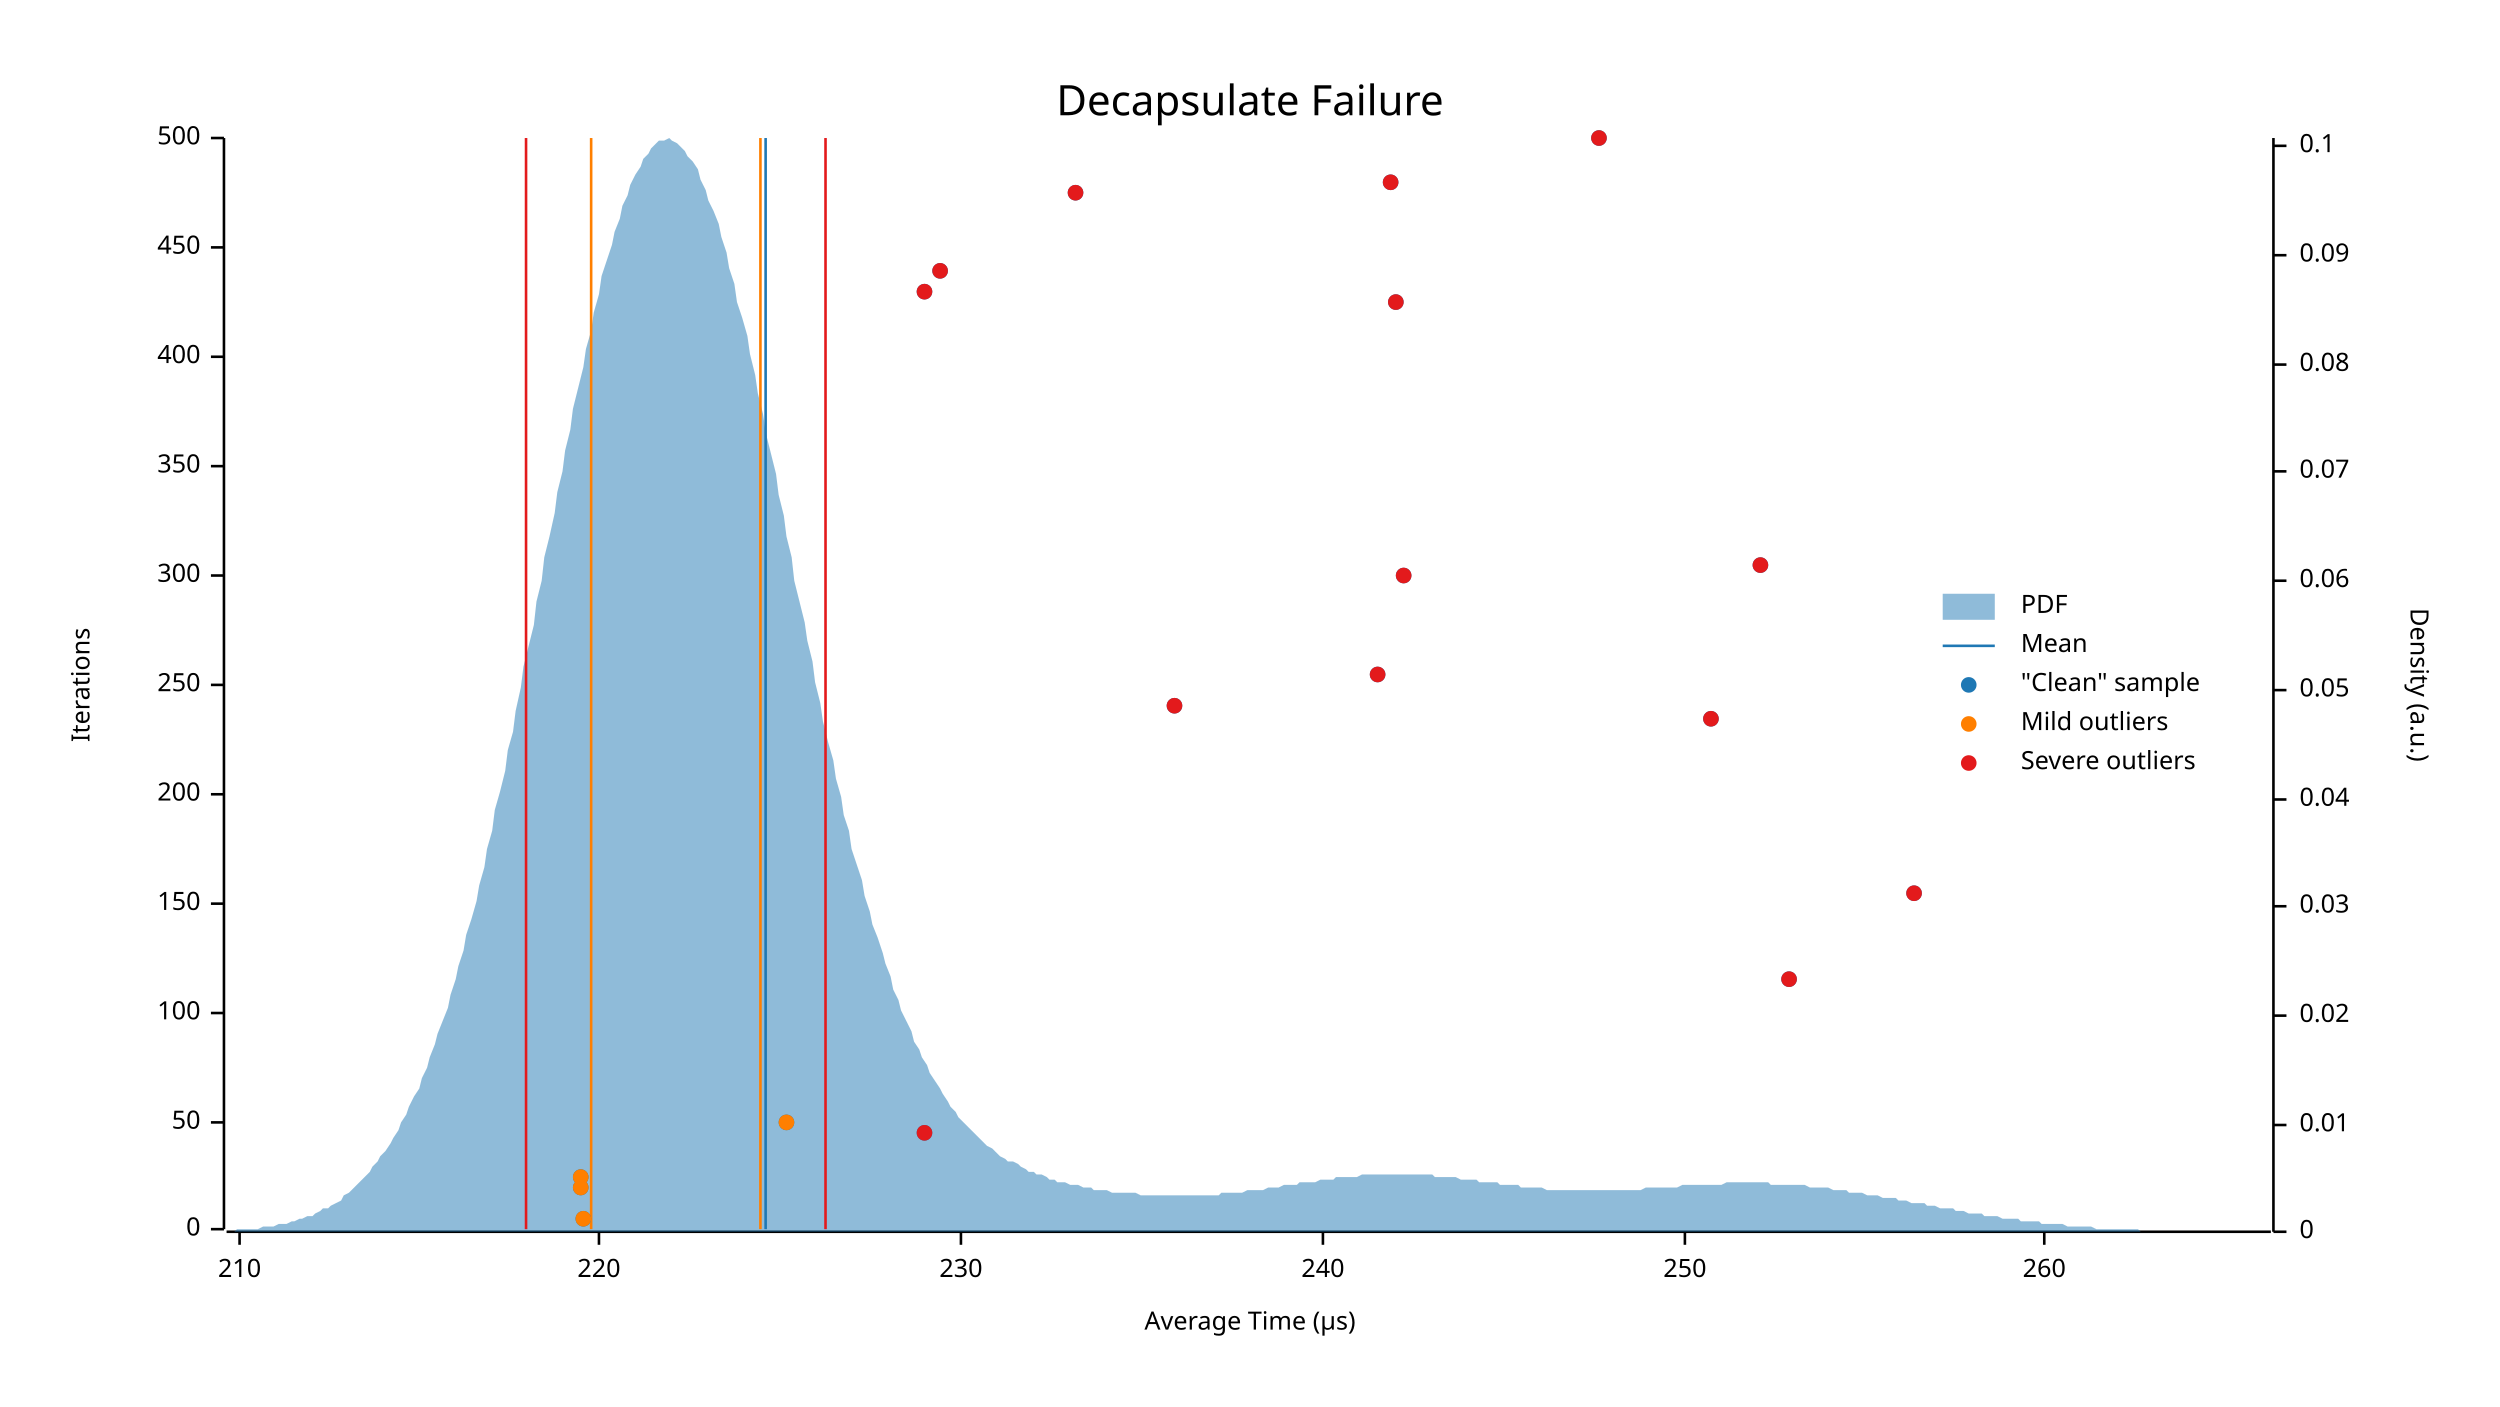
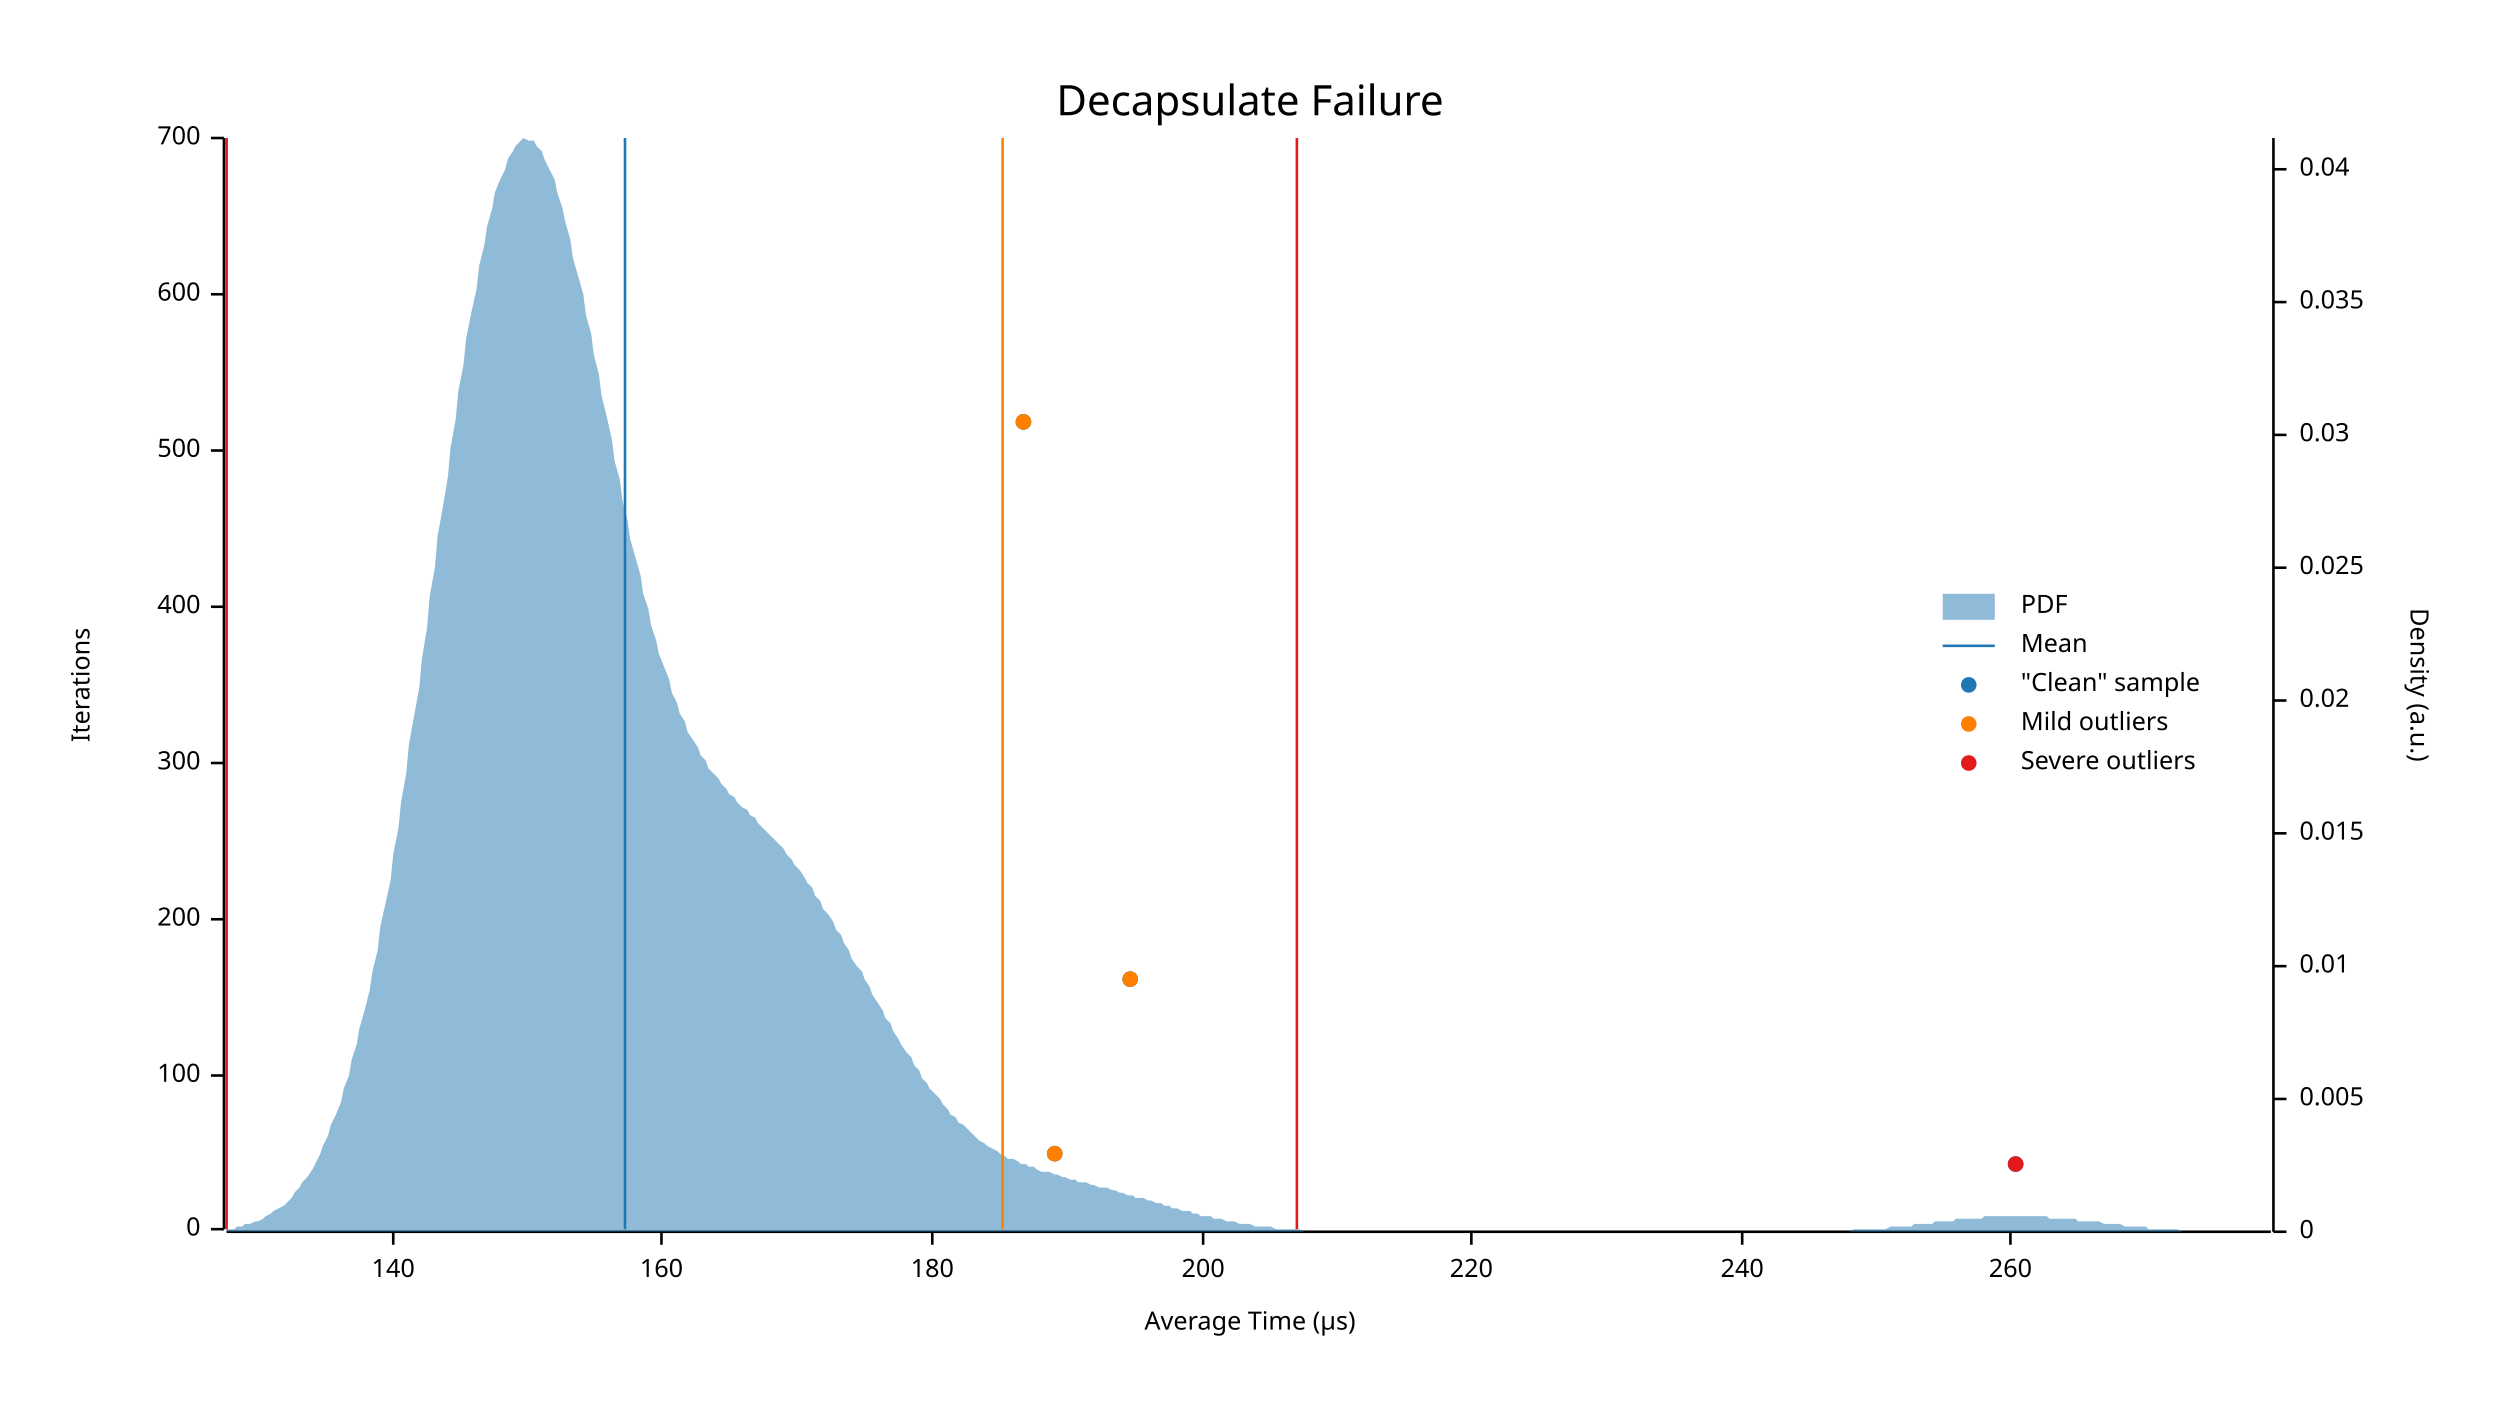
<svg xmlns="http://www.w3.org/2000/svg" width="960" height="540" viewBox="0 0 960 540">
  <text x="480" y="32" dy="0.76em" text-anchor="middle" font-family="sans-serif" font-size="16.129" opacity="1" fill="#000000">
Decapsulate Failure
</text>
  <text x="27" y="263" dy="0.76em" text-anchor="middle" font-family="sans-serif" font-size="9.677" opacity="1" fill="#000000" transform="rotate(270, 27, 263)">
Iterations
</text>
  <text x="480" y="513" dy="-0.5ex" text-anchor="middle" font-family="sans-serif" font-size="9.677" opacity="1" fill="#000000">
Average Time (µs)
</text>
  <polyline fill="none" opacity="1" stroke="#000000" stroke-width="1" points="86,53 86,472 " />
  <text x="77" y="472" dy="0.5ex" text-anchor="end" font-family="sans-serif" font-size="9.677" opacity="1" fill="#000000">
0
</text>
  <polyline fill="none" opacity="1" stroke="#000000" stroke-width="1" points="81,472 86,472 " />
-   <text x="77" y="431" dy="0.5ex" text-anchor="end" font-family="sans-serif" font-size="9.677" opacity="1" fill="#000000">
- 50
- </text>
-   <polyline fill="none" opacity="1" stroke="#000000" stroke-width="1" points="81,431 86,431 " />
-   <text x="77" y="389" dy="0.5ex" text-anchor="end" font-family="sans-serif" font-size="9.677" opacity="1" fill="#000000">
+   <text x="77" y="413" dy="0.5ex" text-anchor="end" font-family="sans-serif" font-size="9.677" opacity="1" fill="#000000">
100
</text>
-   <polyline fill="none" opacity="1" stroke="#000000" stroke-width="1" points="81,389 86,389 " />
-   <text x="77" y="347" dy="0.5ex" text-anchor="end" font-family="sans-serif" font-size="9.677" opacity="1" fill="#000000">
- 150
- </text>
-   <polyline fill="none" opacity="1" stroke="#000000" stroke-width="1" points="81,347 86,347 " />
-   <text x="77" y="305" dy="0.5ex" text-anchor="end" font-family="sans-serif" font-size="9.677" opacity="1" fill="#000000">
+   <polyline fill="none" opacity="1" stroke="#000000" stroke-width="1" points="81,413 86,413 " />
+   <text x="77" y="353" dy="0.5ex" text-anchor="end" font-family="sans-serif" font-size="9.677" opacity="1" fill="#000000">
200
</text>
-   <polyline fill="none" opacity="1" stroke="#000000" stroke-width="1" points="81,305 86,305 " />
-   <text x="77" y="263" dy="0.5ex" text-anchor="end" font-family="sans-serif" font-size="9.677" opacity="1" fill="#000000">
- 250
- </text>
-   <polyline fill="none" opacity="1" stroke="#000000" stroke-width="1" points="81,263 86,263 " />
-   <text x="77" y="221" dy="0.5ex" text-anchor="end" font-family="sans-serif" font-size="9.677" opacity="1" fill="#000000">
+   <polyline fill="none" opacity="1" stroke="#000000" stroke-width="1" points="81,353 86,353 " />
+   <text x="77" y="293" dy="0.5ex" text-anchor="end" font-family="sans-serif" font-size="9.677" opacity="1" fill="#000000">
300
</text>
-   <polyline fill="none" opacity="1" stroke="#000000" stroke-width="1" points="81,221 86,221 " />
-   <text x="77" y="179" dy="0.5ex" text-anchor="end" font-family="sans-serif" font-size="9.677" opacity="1" fill="#000000">
- 350
- </text>
-   <polyline fill="none" opacity="1" stroke="#000000" stroke-width="1" points="81,179 86,179 " />
-   <text x="77" y="137" dy="0.5ex" text-anchor="end" font-family="sans-serif" font-size="9.677" opacity="1" fill="#000000">
+   <polyline fill="none" opacity="1" stroke="#000000" stroke-width="1" points="81,293 86,293 " />
+   <text x="77" y="233" dy="0.5ex" text-anchor="end" font-family="sans-serif" font-size="9.677" opacity="1" fill="#000000">
400
</text>
-   <polyline fill="none" opacity="1" stroke="#000000" stroke-width="1" points="81,137 86,137 " />
-   <text x="77" y="95" dy="0.5ex" text-anchor="end" font-family="sans-serif" font-size="9.677" opacity="1" fill="#000000">
- 450
+   <polyline fill="none" opacity="1" stroke="#000000" stroke-width="1" points="81,233 86,233 " />
+   <text x="77" y="173" dy="0.5ex" text-anchor="end" font-family="sans-serif" font-size="9.677" opacity="1" fill="#000000">
+ 500
</text>
-   <polyline fill="none" opacity="1" stroke="#000000" stroke-width="1" points="81,95 86,95 " />
+   <polyline fill="none" opacity="1" stroke="#000000" stroke-width="1" points="81,173 86,173 " />
+   <text x="77" y="113" dy="0.5ex" text-anchor="end" font-family="sans-serif" font-size="9.677" opacity="1" fill="#000000">
+ 600
+ </text>
+   <polyline fill="none" opacity="1" stroke="#000000" stroke-width="1" points="81,113 86,113 " />
  <text x="77" y="53" dy="0.5ex" text-anchor="end" font-family="sans-serif" font-size="9.677" opacity="1" fill="#000000">
- 500
+ 700
</text>
  <polyline fill="none" opacity="1" stroke="#000000" stroke-width="1" points="81,53 86,53 " />
  <polyline fill="none" opacity="1" stroke="#000000" stroke-width="1" points="87,473 872,473 " />
-   <text x="92" y="483" dy="0.76em" text-anchor="middle" font-family="sans-serif" font-size="9.677" opacity="1" fill="#000000">
- 210
+   <text x="151" y="483" dy="0.76em" text-anchor="middle" font-family="sans-serif" font-size="9.677" opacity="1" fill="#000000">
+ 140
</text>
-   <polyline fill="none" opacity="1" stroke="#000000" stroke-width="1" points="92,473 92,478 " />
-   <text x="230" y="483" dy="0.76em" text-anchor="middle" font-family="sans-serif" font-size="9.677" opacity="1" fill="#000000">
+   <polyline fill="none" opacity="1" stroke="#000000" stroke-width="1" points="151,473 151,478 " />
+   <text x="254" y="483" dy="0.76em" text-anchor="middle" font-family="sans-serif" font-size="9.677" opacity="1" fill="#000000">
+ 160
+ </text>
+   <polyline fill="none" opacity="1" stroke="#000000" stroke-width="1" points="254,473 254,478 " />
+   <text x="358" y="483" dy="0.76em" text-anchor="middle" font-family="sans-serif" font-size="9.677" opacity="1" fill="#000000">
+ 180
+ </text>
+   <polyline fill="none" opacity="1" stroke="#000000" stroke-width="1" points="358,473 358,478 " />
+   <text x="462" y="483" dy="0.76em" text-anchor="middle" font-family="sans-serif" font-size="9.677" opacity="1" fill="#000000">
+ 200
+ </text>
+   <polyline fill="none" opacity="1" stroke="#000000" stroke-width="1" points="462,473 462,478 " />
+   <text x="565" y="483" dy="0.76em" text-anchor="middle" font-family="sans-serif" font-size="9.677" opacity="1" fill="#000000">
220
</text>
-   <polyline fill="none" opacity="1" stroke="#000000" stroke-width="1" points="230,473 230,478 " />
-   <text x="369" y="483" dy="0.76em" text-anchor="middle" font-family="sans-serif" font-size="9.677" opacity="1" fill="#000000">
- 230
- </text>
-   <polyline fill="none" opacity="1" stroke="#000000" stroke-width="1" points="369,473 369,478 " />
-   <text x="508" y="483" dy="0.76em" text-anchor="middle" font-family="sans-serif" font-size="9.677" opacity="1" fill="#000000">
+   <polyline fill="none" opacity="1" stroke="#000000" stroke-width="1" points="565,473 565,478 " />
+   <text x="669" y="483" dy="0.76em" text-anchor="middle" font-family="sans-serif" font-size="9.677" opacity="1" fill="#000000">
240
</text>
-   <polyline fill="none" opacity="1" stroke="#000000" stroke-width="1" points="508,473 508,478 " />
-   <text x="647" y="483" dy="0.76em" text-anchor="middle" font-family="sans-serif" font-size="9.677" opacity="1" fill="#000000">
- 250
- </text>
-   <polyline fill="none" opacity="1" stroke="#000000" stroke-width="1" points="647,473 647,478 " />
-   <text x="785" y="483" dy="0.76em" text-anchor="middle" font-family="sans-serif" font-size="9.677" opacity="1" fill="#000000">
+   <polyline fill="none" opacity="1" stroke="#000000" stroke-width="1" points="669,473 669,478 " />
+   <text x="772" y="483" dy="0.76em" text-anchor="middle" font-family="sans-serif" font-size="9.677" opacity="1" fill="#000000">
260
</text>
-   <polyline fill="none" opacity="1" stroke="#000000" stroke-width="1" points="785,473 785,478 " />
+   <polyline fill="none" opacity="1" stroke="#000000" stroke-width="1" points="772,473 772,478 " />
  <text x="933" y="263" dy="0.76em" text-anchor="middle" font-family="sans-serif" font-size="9.677" opacity="1" fill="#000000" transform="rotate(90, 933, 263)">
Density (a.u.)
</text>
  <polyline fill="none" opacity="1" stroke="#000000" stroke-width="1" points="873,53 873,473 " />
  <text x="883" y="473" dy="0.5ex" text-anchor="start" font-family="sans-serif" font-size="9.677" opacity="1" fill="#000000">
0
</text>
  <polyline fill="none" opacity="1" stroke="#000000" stroke-width="1" points="873,473 878,473 " />
-   <text x="883" y="432" dy="0.5ex" text-anchor="start" font-family="sans-serif" font-size="9.677" opacity="1" fill="#000000">
+   <text x="883" y="422" dy="0.5ex" text-anchor="start" font-family="sans-serif" font-size="9.677" opacity="1" fill="#000000">
+ 0.005
+ </text>
+   <polyline fill="none" opacity="1" stroke="#000000" stroke-width="1" points="873,422 878,422 " />
+   <text x="883" y="371" dy="0.5ex" text-anchor="start" font-family="sans-serif" font-size="9.677" opacity="1" fill="#000000">
0.01
</text>
-   <polyline fill="none" opacity="1" stroke="#000000" stroke-width="1" points="873,432 878,432 " />
-   <text x="883" y="390" dy="0.5ex" text-anchor="start" font-family="sans-serif" font-size="9.677" opacity="1" fill="#000000">
+   <polyline fill="none" opacity="1" stroke="#000000" stroke-width="1" points="873,371 878,371 " />
+   <text x="883" y="320" dy="0.5ex" text-anchor="start" font-family="sans-serif" font-size="9.677" opacity="1" fill="#000000">
+ 0.015
+ </text>
+   <polyline fill="none" opacity="1" stroke="#000000" stroke-width="1" points="873,320 878,320 " />
+   <text x="883" y="269" dy="0.5ex" text-anchor="start" font-family="sans-serif" font-size="9.677" opacity="1" fill="#000000">
0.02
</text>
-   <polyline fill="none" opacity="1" stroke="#000000" stroke-width="1" points="873,390 878,390 " />
-   <text x="883" y="348" dy="0.5ex" text-anchor="start" font-family="sans-serif" font-size="9.677" opacity="1" fill="#000000">
+   <polyline fill="none" opacity="1" stroke="#000000" stroke-width="1" points="873,269 878,269 " />
+   <text x="883" y="218" dy="0.5ex" text-anchor="start" font-family="sans-serif" font-size="9.677" opacity="1" fill="#000000">
+ 0.025
+ </text>
+   <polyline fill="none" opacity="1" stroke="#000000" stroke-width="1" points="873,218 878,218 " />
+   <text x="883" y="167" dy="0.5ex" text-anchor="start" font-family="sans-serif" font-size="9.677" opacity="1" fill="#000000">
0.03
</text>
-   <polyline fill="none" opacity="1" stroke="#000000" stroke-width="1" points="873,348 878,348 " />
-   <text x="883" y="307" dy="0.5ex" text-anchor="start" font-family="sans-serif" font-size="9.677" opacity="1" fill="#000000">
+   <polyline fill="none" opacity="1" stroke="#000000" stroke-width="1" points="873,167 878,167 " />
+   <text x="883" y="116" dy="0.5ex" text-anchor="start" font-family="sans-serif" font-size="9.677" opacity="1" fill="#000000">
+ 0.035
+ </text>
+   <polyline fill="none" opacity="1" stroke="#000000" stroke-width="1" points="873,116 878,116 " />
+   <text x="883" y="65" dy="0.5ex" text-anchor="start" font-family="sans-serif" font-size="9.677" opacity="1" fill="#000000">
0.04
</text>
-   <polyline fill="none" opacity="1" stroke="#000000" stroke-width="1" points="873,307 878,307 " />
-   <text x="883" y="265" dy="0.5ex" text-anchor="start" font-family="sans-serif" font-size="9.677" opacity="1" fill="#000000">
- 0.05
- </text>
-   <polyline fill="none" opacity="1" stroke="#000000" stroke-width="1" points="873,265 878,265 " />
-   <text x="883" y="223" dy="0.5ex" text-anchor="start" font-family="sans-serif" font-size="9.677" opacity="1" fill="#000000">
- 0.06
- </text>
-   <polyline fill="none" opacity="1" stroke="#000000" stroke-width="1" points="873,223 878,223 " />
-   <text x="883" y="181" dy="0.5ex" text-anchor="start" font-family="sans-serif" font-size="9.677" opacity="1" fill="#000000">
- 0.07
- </text>
-   <polyline fill="none" opacity="1" stroke="#000000" stroke-width="1" points="873,181 878,181 " />
-   <text x="883" y="140" dy="0.5ex" text-anchor="start" font-family="sans-serif" font-size="9.677" opacity="1" fill="#000000">
- 0.08
- </text>
-   <polyline fill="none" opacity="1" stroke="#000000" stroke-width="1" points="873,140 878,140 " />
-   <text x="883" y="98" dy="0.5ex" text-anchor="start" font-family="sans-serif" font-size="9.677" opacity="1" fill="#000000">
- 0.09
- </text>
-   <polyline fill="none" opacity="1" stroke="#000000" stroke-width="1" points="873,98 878,98 " />
-   <text x="883" y="56" dy="0.5ex" text-anchor="start" font-family="sans-serif" font-size="9.677" opacity="1" fill="#000000">
- 0.1
- </text>
-   <polyline fill="none" opacity="1" stroke="#000000" stroke-width="1" points="873,56 878,56 " />
-   <polygon opacity="0.5" fill="#1F78B4" points="87,473 88,473 90,473 91,472 93,472 94,472 96,472 98,472 99,472 101,471 102,471 104,471 105,471 107,470 109,470 110,470 112,469 113,469 115,468 116,468 118,467 120,467 121,466 123,465 124,464 126,464 127,463 129,462 131,461 132,459 134,458 135,457 137,455 138,454 140,452 142,450 143,448 145,446 146,444 148,442 150,439 151,437 153,434 154,431 156,428 157,425 159,421 161,418 162,414 164,410 165,406 167,401 168,397 170,392 172,387 173,382 175,376 176,371 178,365 179,359 181,353 183,346 184,340 186,333 187,326 189,319 190,311 192,304 194,296 195,288 197,281 198,273 200,264 201,256 203,248 205,240 206,231 208,223 209,214 211,206 213,197 214,189 216,181 217,173 219,165 220,157 222,149 224,141 225,134 227,127 228,120 230,113 231,106 233,100 235,94 236,89 238,84 239,79 241,75 242,71 244,67 246,64 247,61 249,59 250,57 252,55 253,54 255,54 257,53 258,54 260,55 261,56 263,58 264,60 266,62 268,65 269,69 271,73 272,77 274,81 276,86 277,91 279,97 280,103 282,109 283,116 285,122 287,129 288,136 290,144 291,151 293,159 294,166 296,174 298,182 299,190 301,198 302,206 304,214 305,223 307,231 309,239 310,246 312,254 313,262 315,270 316,277 318,285 320,292 321,299 323,306 324,313 326,319 327,326 329,332 331,338 332,344 334,350 335,355 337,360 339,366 340,370 342,375 343,380 345,384 346,388 348,392 350,396 351,400 353,403 354,406 356,409 357,412 359,415 361,418 362,420 364,423 365,425 367,427 368,429 370,431 372,433 373,434 375,436 376,437 378,439 379,440 381,441 383,443 384,444 386,445 387,446 389,446 391,447 392,448 394,449 395,450 397,450 398,451 400,451 402,452 403,453 405,453 406,454 408,454 409,454 411,455 413,455 414,455 416,456 417,456 419,456 420,457 422,457 424,457 425,457 427,458 428,458 430,458 431,458 433,458 435,458 436,458 438,459 439,459 441,459 442,459 444,459 446,459 447,459 449,459 450,459 452,459 454,459 455,459 457,459 458,459 460,459 461,459 463,459 465,459 466,459 468,459 469,458 471,458 472,458 474,458 476,458 477,458 479,457 480,457 482,457 483,457 485,457 487,456 488,456 490,456 491,456 493,455 494,455 496,455 498,455 499,454 501,454 502,454 504,454 505,454 507,453 509,453 510,453 512,453 513,452 515,452 517,452 518,452 520,452 521,452 523,451 524,451 526,451 528,451 529,451 531,451 532,451 534,451 535,451 537,451 539,451 540,451 542,451 543,451 545,451 546,451 548,451 550,451 551,452 553,452 554,452 556,452 557,452 559,452 561,453 562,453 564,453 565,453 567,453 568,454 570,454 572,454 573,454 575,454 576,455 578,455 580,455 581,455 583,455 584,456 586,456 587,456 589,456 591,456 592,456 594,457 595,457 597,457 598,457 600,457 602,457 603,457 605,457 606,457 608,457 609,457 611,457 613,457 614,457 616,457 617,457 619,457 620,457 622,457 624,457 625,457 627,457 628,457 630,457 632,456 633,456 635,456 636,456 638,456 639,456 641,456 643,456 644,456 646,455 647,455 649,455 650,455 652,455 654,455 655,455 657,455 658,455 660,455 661,455 663,454 665,454 666,454 668,454 669,454 671,454 672,454 674,454 676,454 677,454 679,454 680,455 682,455 683,455 685,455 687,455 688,455 690,455 691,455 693,455 695,456 696,456 698,456 699,456 701,456 702,456 704,457 706,457 707,457 709,457 710,458 712,458 713,458 715,458 717,459 718,459 720,459 721,459 723,460 724,460 726,460 728,460 729,461 731,461 732,461 734,462 735,462 737,462 739,462 740,463 742,463 743,463 745,464 746,464 748,464 750,464 751,465 753,465 754,465 756,466 758,466 759,466 761,466 762,467 764,467 765,467 767,467 769,468 770,468 772,468 773,468 775,468 776,469 778,469 780,469 781,469 783,469 784,470 786,470 787,470 789,470 791,470 792,470 794,471 795,471 797,471 798,471 800,471 802,471 803,471 805,472 806,472 808,472 809,472 811,472 813,472 814,472 816,472 817,472 819,472 821,472 822,473 824,473 825,473 827,473 828,473 830,473 832,473 833,473 835,473 836,473 838,473 839,473 841,473 843,473 844,473 846,473 847,473 849,473 850,473 852,473 854,473 855,473 857,473 858,473 860,473 861,473 863,473 865,473 866,473 868,473 869,473 871,473 873,473 873,473 87,473 " />
-   <polyline fill="none" opacity="1" stroke="#1F78B4" stroke-width="1" points="294,472 294,53 " />
-   <polyline fill="none" opacity="1" stroke="#FF7F00" stroke-width="1" points="227,472 227,53 " />
-   <polyline fill="none" opacity="1" stroke="#FF7F00" stroke-width="1" points="292,472 292,53 " />
-   <polyline fill="none" opacity="1" stroke="#E31A1C" stroke-width="1" points="202,472 202,53 " />
-   <polyline fill="none" opacity="1" stroke="#E31A1C" stroke-width="1" points="317,472 317,53 " />
-   <circle cx="224" cy="468" r="3" opacity="1" fill="#1F78B4" stroke="none" stroke-width="1" />
-   <circle cx="223" cy="456" r="3" opacity="1" fill="#1F78B4" stroke="none" stroke-width="1" />
-   <circle cx="223" cy="452" r="3" opacity="1" fill="#1F78B4" stroke="none" stroke-width="1" />
-   <circle cx="355" cy="435" r="3" opacity="1" fill="#1F78B4" stroke="none" stroke-width="1" />
-   <circle cx="302" cy="431" r="3" opacity="1" fill="#1F78B4" stroke="none" stroke-width="1" />
-   <circle cx="687" cy="376" r="3" opacity="1" fill="#1F78B4" stroke="none" stroke-width="1" />
-   <circle cx="735" cy="343" r="3" opacity="1" fill="#1F78B4" stroke="none" stroke-width="1" />
-   <circle cx="657" cy="276" r="3" opacity="1" fill="#1F78B4" stroke="none" stroke-width="1" />
-   <circle cx="451" cy="271" r="3" opacity="1" fill="#1F78B4" stroke="none" stroke-width="1" />
-   <circle cx="529" cy="259" r="3" opacity="1" fill="#1F78B4" stroke="none" stroke-width="1" />
-   <circle cx="539" cy="221" r="3" opacity="1" fill="#1F78B4" stroke="none" stroke-width="1" />
-   <circle cx="676" cy="217" r="3" opacity="1" fill="#1F78B4" stroke="none" stroke-width="1" />
-   <circle cx="536" cy="116" r="3" opacity="1" fill="#1F78B4" stroke="none" stroke-width="1" />
-   <circle cx="355" cy="112" r="3" opacity="1" fill="#1F78B4" stroke="none" stroke-width="1" />
-   <circle cx="361" cy="104" r="3" opacity="1" fill="#1F78B4" stroke="none" stroke-width="1" />
-   <circle cx="413" cy="74" r="3" opacity="1" fill="#1F78B4" stroke="none" stroke-width="1" />
-   <circle cx="534" cy="70" r="3" opacity="1" fill="#1F78B4" stroke="none" stroke-width="1" />
-   <circle cx="614" cy="53" r="3" opacity="1" fill="#1F78B4" stroke="none" stroke-width="1" />
-   <circle cx="224" cy="468" r="3" opacity="1" fill="#FF7F00" stroke="none" stroke-width="1" />
-   <circle cx="223" cy="456" r="3" opacity="1" fill="#FF7F00" stroke="none" stroke-width="1" />
-   <circle cx="223" cy="452" r="3" opacity="1" fill="#FF7F00" stroke="none" stroke-width="1" />
-   <circle cx="302" cy="431" r="3" opacity="1" fill="#FF7F00" stroke="none" stroke-width="1" />
-   <circle cx="355" cy="435" r="3" opacity="1" fill="#E31A1C" stroke="none" stroke-width="1" />
-   <circle cx="687" cy="376" r="3" opacity="1" fill="#E31A1C" stroke="none" stroke-width="1" />
-   <circle cx="735" cy="343" r="3" opacity="1" fill="#E31A1C" stroke="none" stroke-width="1" />
-   <circle cx="657" cy="276" r="3" opacity="1" fill="#E31A1C" stroke="none" stroke-width="1" />
-   <circle cx="451" cy="271" r="3" opacity="1" fill="#E31A1C" stroke="none" stroke-width="1" />
-   <circle cx="529" cy="259" r="3" opacity="1" fill="#E31A1C" stroke="none" stroke-width="1" />
-   <circle cx="539" cy="221" r="3" opacity="1" fill="#E31A1C" stroke="none" stroke-width="1" />
-   <circle cx="676" cy="217" r="3" opacity="1" fill="#E31A1C" stroke="none" stroke-width="1" />
-   <circle cx="536" cy="116" r="3" opacity="1" fill="#E31A1C" stroke="none" stroke-width="1" />
-   <circle cx="355" cy="112" r="3" opacity="1" fill="#E31A1C" stroke="none" stroke-width="1" />
-   <circle cx="361" cy="104" r="3" opacity="1" fill="#E31A1C" stroke="none" stroke-width="1" />
-   <circle cx="413" cy="74" r="3" opacity="1" fill="#E31A1C" stroke="none" stroke-width="1" />
-   <circle cx="534" cy="70" r="3" opacity="1" fill="#E31A1C" stroke="none" stroke-width="1" />
-   <circle cx="614" cy="53" r="3" opacity="1" fill="#E31A1C" stroke="none" stroke-width="1" />
+   <polyline fill="none" opacity="1" stroke="#000000" stroke-width="1" points="873,65 878,65 " />
+   <polygon opacity="0.5" fill="#1F78B4" points="87,472 88,472 90,472 91,471 93,471 94,470 96,470 98,469 99,469 101,468 102,467 104,466 105,465 107,464 109,463 110,462 112,460 113,458 115,456 116,454 118,452 120,449 121,447 123,443 124,440 126,436 127,432 129,428 131,423 132,418 134,413 135,407 137,401 138,395 140,388 142,380 143,373 145,365 146,356 148,347 150,338 151,328 153,318 154,308 156,297 157,286 159,275 161,264 162,253 164,241 165,229 167,218 168,206 170,195 172,183 173,172 175,161 176,150 178,140 179,130 181,120 183,111 184,102 186,94 187,87 189,80 190,74 192,69 194,65 195,61 197,58 198,56 200,54 201,53 203,54 205,54 206,56 208,58 209,61 211,65 213,69 214,74 216,80 217,85 219,92 220,99 222,106 224,113 225,121 227,128 228,136 230,144 231,152 233,160 235,169 236,177 238,184 239,192 241,200 242,207 244,214 246,221 247,228 249,234 250,240 252,246 253,251 255,256 257,261 258,266 260,270 261,274 263,277 264,281 266,284 268,287 269,290 271,292 272,295 274,297 276,299 277,301 279,303 280,305 282,306 283,308 285,310 287,311 288,313 290,314 291,316 293,318 294,319 296,321 298,323 299,324 301,326 302,328 304,330 305,332 307,334 309,337 310,339 312,341 313,344 315,346 316,349 318,351 320,354 321,357 323,359 324,362 326,365 327,368 329,371 331,373 332,376 334,379 335,382 337,385 339,388 340,391 342,393 343,396 345,399 346,401 348,404 350,406 351,409 353,411 354,414 356,416 357,418 359,420 361,422 362,424 364,426 365,428 367,429 368,431 370,432 372,434 373,435 375,437 376,438 378,439 379,440 381,441 383,442 384,443 386,444 387,445 389,445 391,446 392,447 394,447 395,448 397,448 398,449 400,450 402,450 403,450 405,451 406,451 408,452 409,452 411,453 413,453 414,454 416,454 417,454 419,455 420,455 422,456 424,456 425,456 427,457 428,457 430,458 431,458 433,459 435,459 436,460 438,460 439,460 441,461 442,461 444,462 446,462 447,463 449,463 450,464 452,464 454,465 455,465 457,465 458,466 460,466 461,467 463,467 465,467 466,468 468,468 469,468 471,469 472,469 474,469 476,470 477,470 479,470 480,470 482,471 483,471 485,471 487,471 488,471 490,472 491,472 493,472 494,472 496,472 498,472 499,472 501,473 502,473 504,473 505,473 507,473 509,473 510,473 512,473 513,473 515,473 517,473 518,473 520,473 521,473 523,473 524,473 526,473 528,473 529,473 531,473 532,473 534,473 535,473 537,473 539,473 540,473 542,473 543,473 545,473 546,473 548,473 550,473 551,473 553,473 554,473 556,473 557,473 559,473 561,473 562,473 564,473 565,473 567,473 568,473 570,473 572,473 573,473 575,473 576,473 578,473 580,473 581,473 583,473 584,473 586,473 587,473 589,473 591,473 592,473 594,473 595,473 597,473 598,473 600,473 602,473 603,473 605,473 606,473 608,473 609,473 611,473 613,473 614,473 616,473 617,473 619,473 620,473 622,473 624,473 625,473 627,473 628,473 630,473 632,473 633,473 635,473 636,473 638,473 639,473 641,473 643,473 644,473 646,473 647,473 649,473 650,473 652,473 654,473 655,473 657,473 658,473 660,473 661,473 663,473 665,473 666,473 668,473 669,473 671,473 672,473 674,473 676,473 677,473 679,473 680,473 682,473 683,473 685,473 687,473 688,473 690,473 691,473 693,473 695,473 696,473 698,473 699,473 701,473 702,473 704,473 706,473 707,473 709,473 710,473 712,472 713,472 715,472 717,472 718,472 720,472 721,472 723,472 724,472 726,471 728,471 729,471 731,471 732,471 734,471 735,470 737,470 739,470 740,470 742,470 743,469 745,469 746,469 748,469 750,469 751,468 753,468 754,468 756,468 758,468 759,468 761,468 762,467 764,467 765,467 767,467 769,467 770,467 772,467 773,467 775,467 776,467 778,467 780,467 781,467 783,467 784,467 786,467 787,468 789,468 791,468 792,468 794,468 795,468 797,468 798,469 800,469 802,469 803,469 805,469 806,469 808,470 809,470 811,470 813,470 814,470 816,471 817,471 819,471 821,471 822,471 824,471 825,472 827,472 828,472 830,472 832,472 833,472 835,472 836,472 838,473 839,473 841,473 843,473 844,473 846,473 847,473 849,473 850,473 852,473 854,473 855,473 857,473 858,473 860,473 861,473 863,473 865,473 866,473 868,473 869,473 871,473 873,473 873,473 87,473 " />
+   <polyline fill="none" opacity="1" stroke="#1F78B4" stroke-width="1" points="240,472 240,53 " />
+   <polyline fill="none" opacity="1" stroke="#FF7F00" stroke-width="1" points="87,472 87,53 " />
+   <polyline fill="none" opacity="1" stroke="#FF7F00" stroke-width="1" points="385,472 385,53 " />
+   <polyline fill="none" opacity="1" stroke="#E31A1C" stroke-width="1" points="87,472 87,53 " />
+   <polyline fill="none" opacity="1" stroke="#E31A1C" stroke-width="1" points="498,472 498,53 " />
+   <circle cx="774" cy="447" r="3" opacity="1" fill="#1F78B4" stroke="none" stroke-width="1" />
+   <circle cx="405" cy="443" r="3" opacity="1" fill="#1F78B4" stroke="none" stroke-width="1" />
+   <circle cx="434" cy="376" r="3" opacity="1" fill="#1F78B4" stroke="none" stroke-width="1" />
+   <circle cx="393" cy="162" r="3" opacity="1" fill="#1F78B4" stroke="none" stroke-width="1" />
+   <circle cx="405" cy="443" r="3" opacity="1" fill="#FF7F00" stroke="none" stroke-width="1" />
+   <circle cx="434" cy="376" r="3" opacity="1" fill="#FF7F00" stroke="none" stroke-width="1" />
+   <circle cx="393" cy="162" r="3" opacity="1" fill="#FF7F00" stroke="none" stroke-width="1" />
+   <circle cx="774" cy="447" r="3" opacity="1" fill="#E31A1C" stroke="none" stroke-width="1" />
  <text x="776" y="228" dy="0.76em" text-anchor="start" font-family="sans-serif" font-size="9.677" opacity="1" fill="#000000">
PDF
</text>
  <text x="776" y="243" dy="0.76em" text-anchor="start" font-family="sans-serif" font-size="9.677" opacity="1" fill="#000000">
Mean
</text>
  <text x="776" y="258" dy="0.76em" text-anchor="start" font-family="sans-serif" font-size="9.677" opacity="1" fill="#000000">
"Clean" sample
</text>
  <text x="776" y="273" dy="0.76em" text-anchor="start" font-family="sans-serif" font-size="9.677" opacity="1" fill="#000000">
Mild outliers
</text>
  <text x="776" y="288" dy="0.76em" text-anchor="start" font-family="sans-serif" font-size="9.677" opacity="1" fill="#000000">
Severe outliers
</text>
  <rect x="746" y="228" width="20" height="10" opacity="0.5" fill="#1F78B4" stroke="none" />
  <polyline fill="none" opacity="1" stroke="#1F78B4" stroke-width="1" points="746,248 766,248 " />
  <circle cx="756" cy="263" r="3" opacity="1" fill="#1F78B4" stroke="none" stroke-width="1" />
  <circle cx="756" cy="278" r="3" opacity="1" fill="#FF7F00" stroke="none" stroke-width="1" />
  <circle cx="756" cy="293" r="3" opacity="1" fill="#E31A1C" stroke="none" stroke-width="1" />
</svg>
